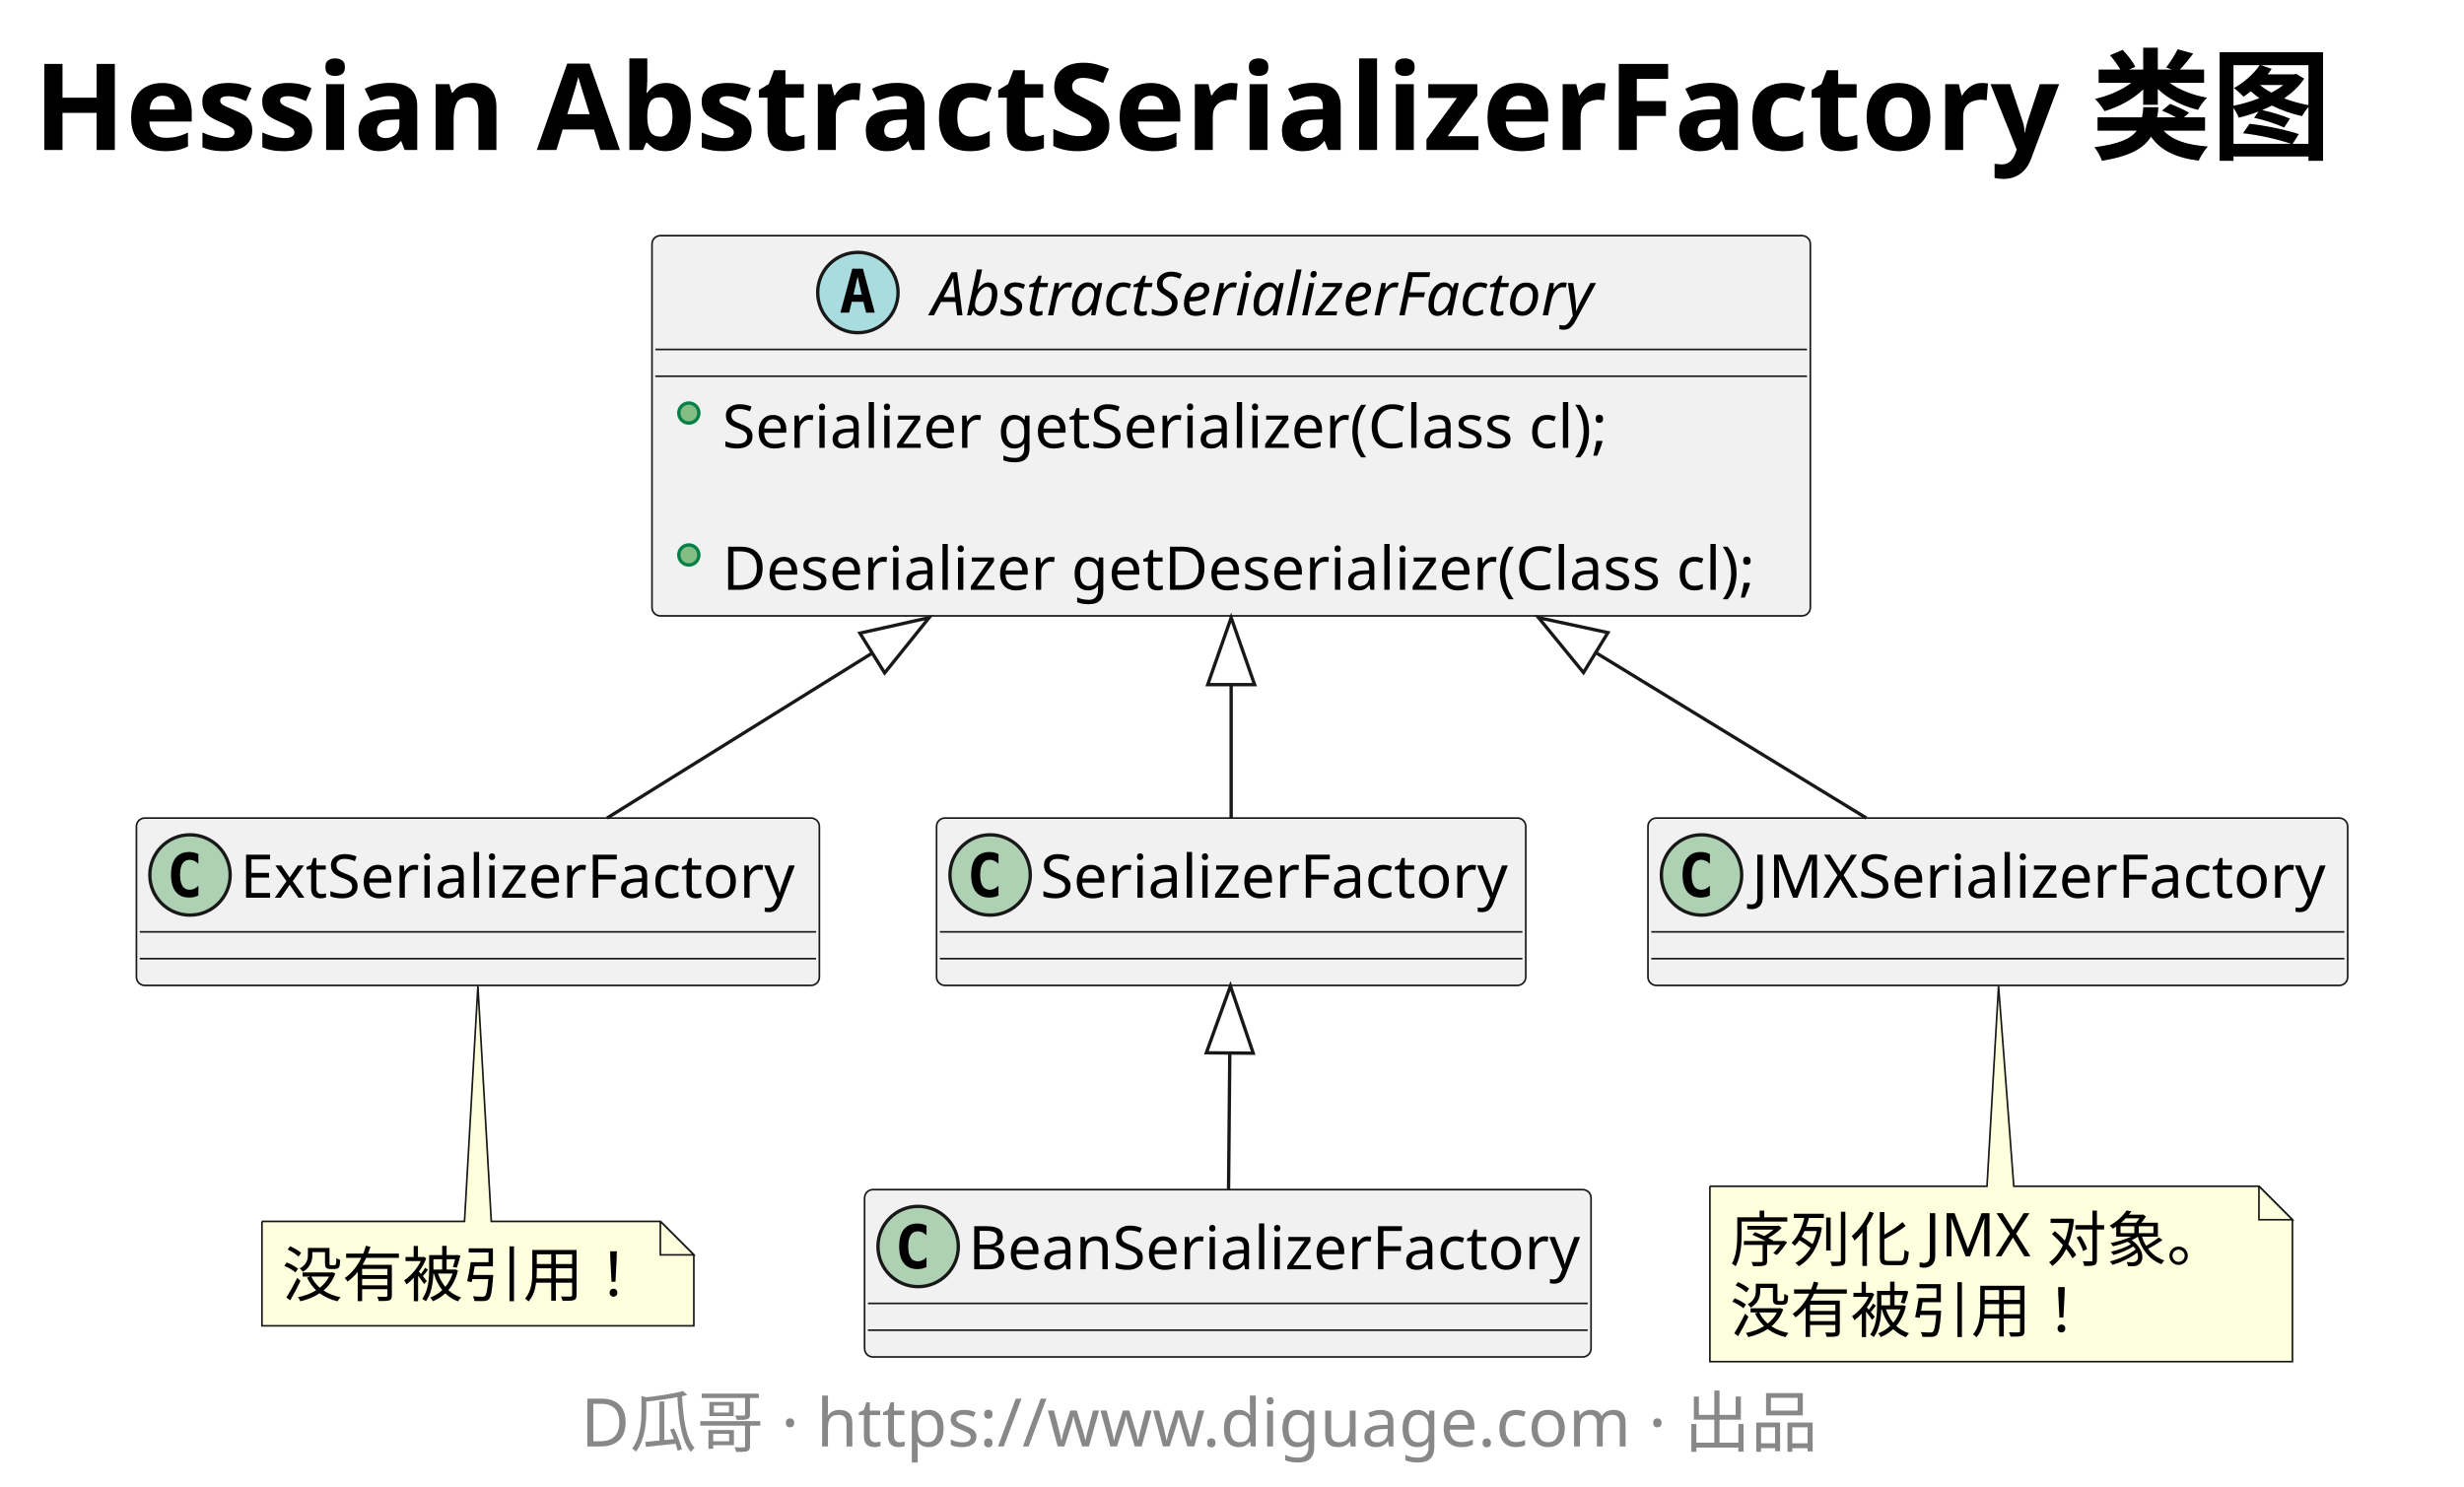
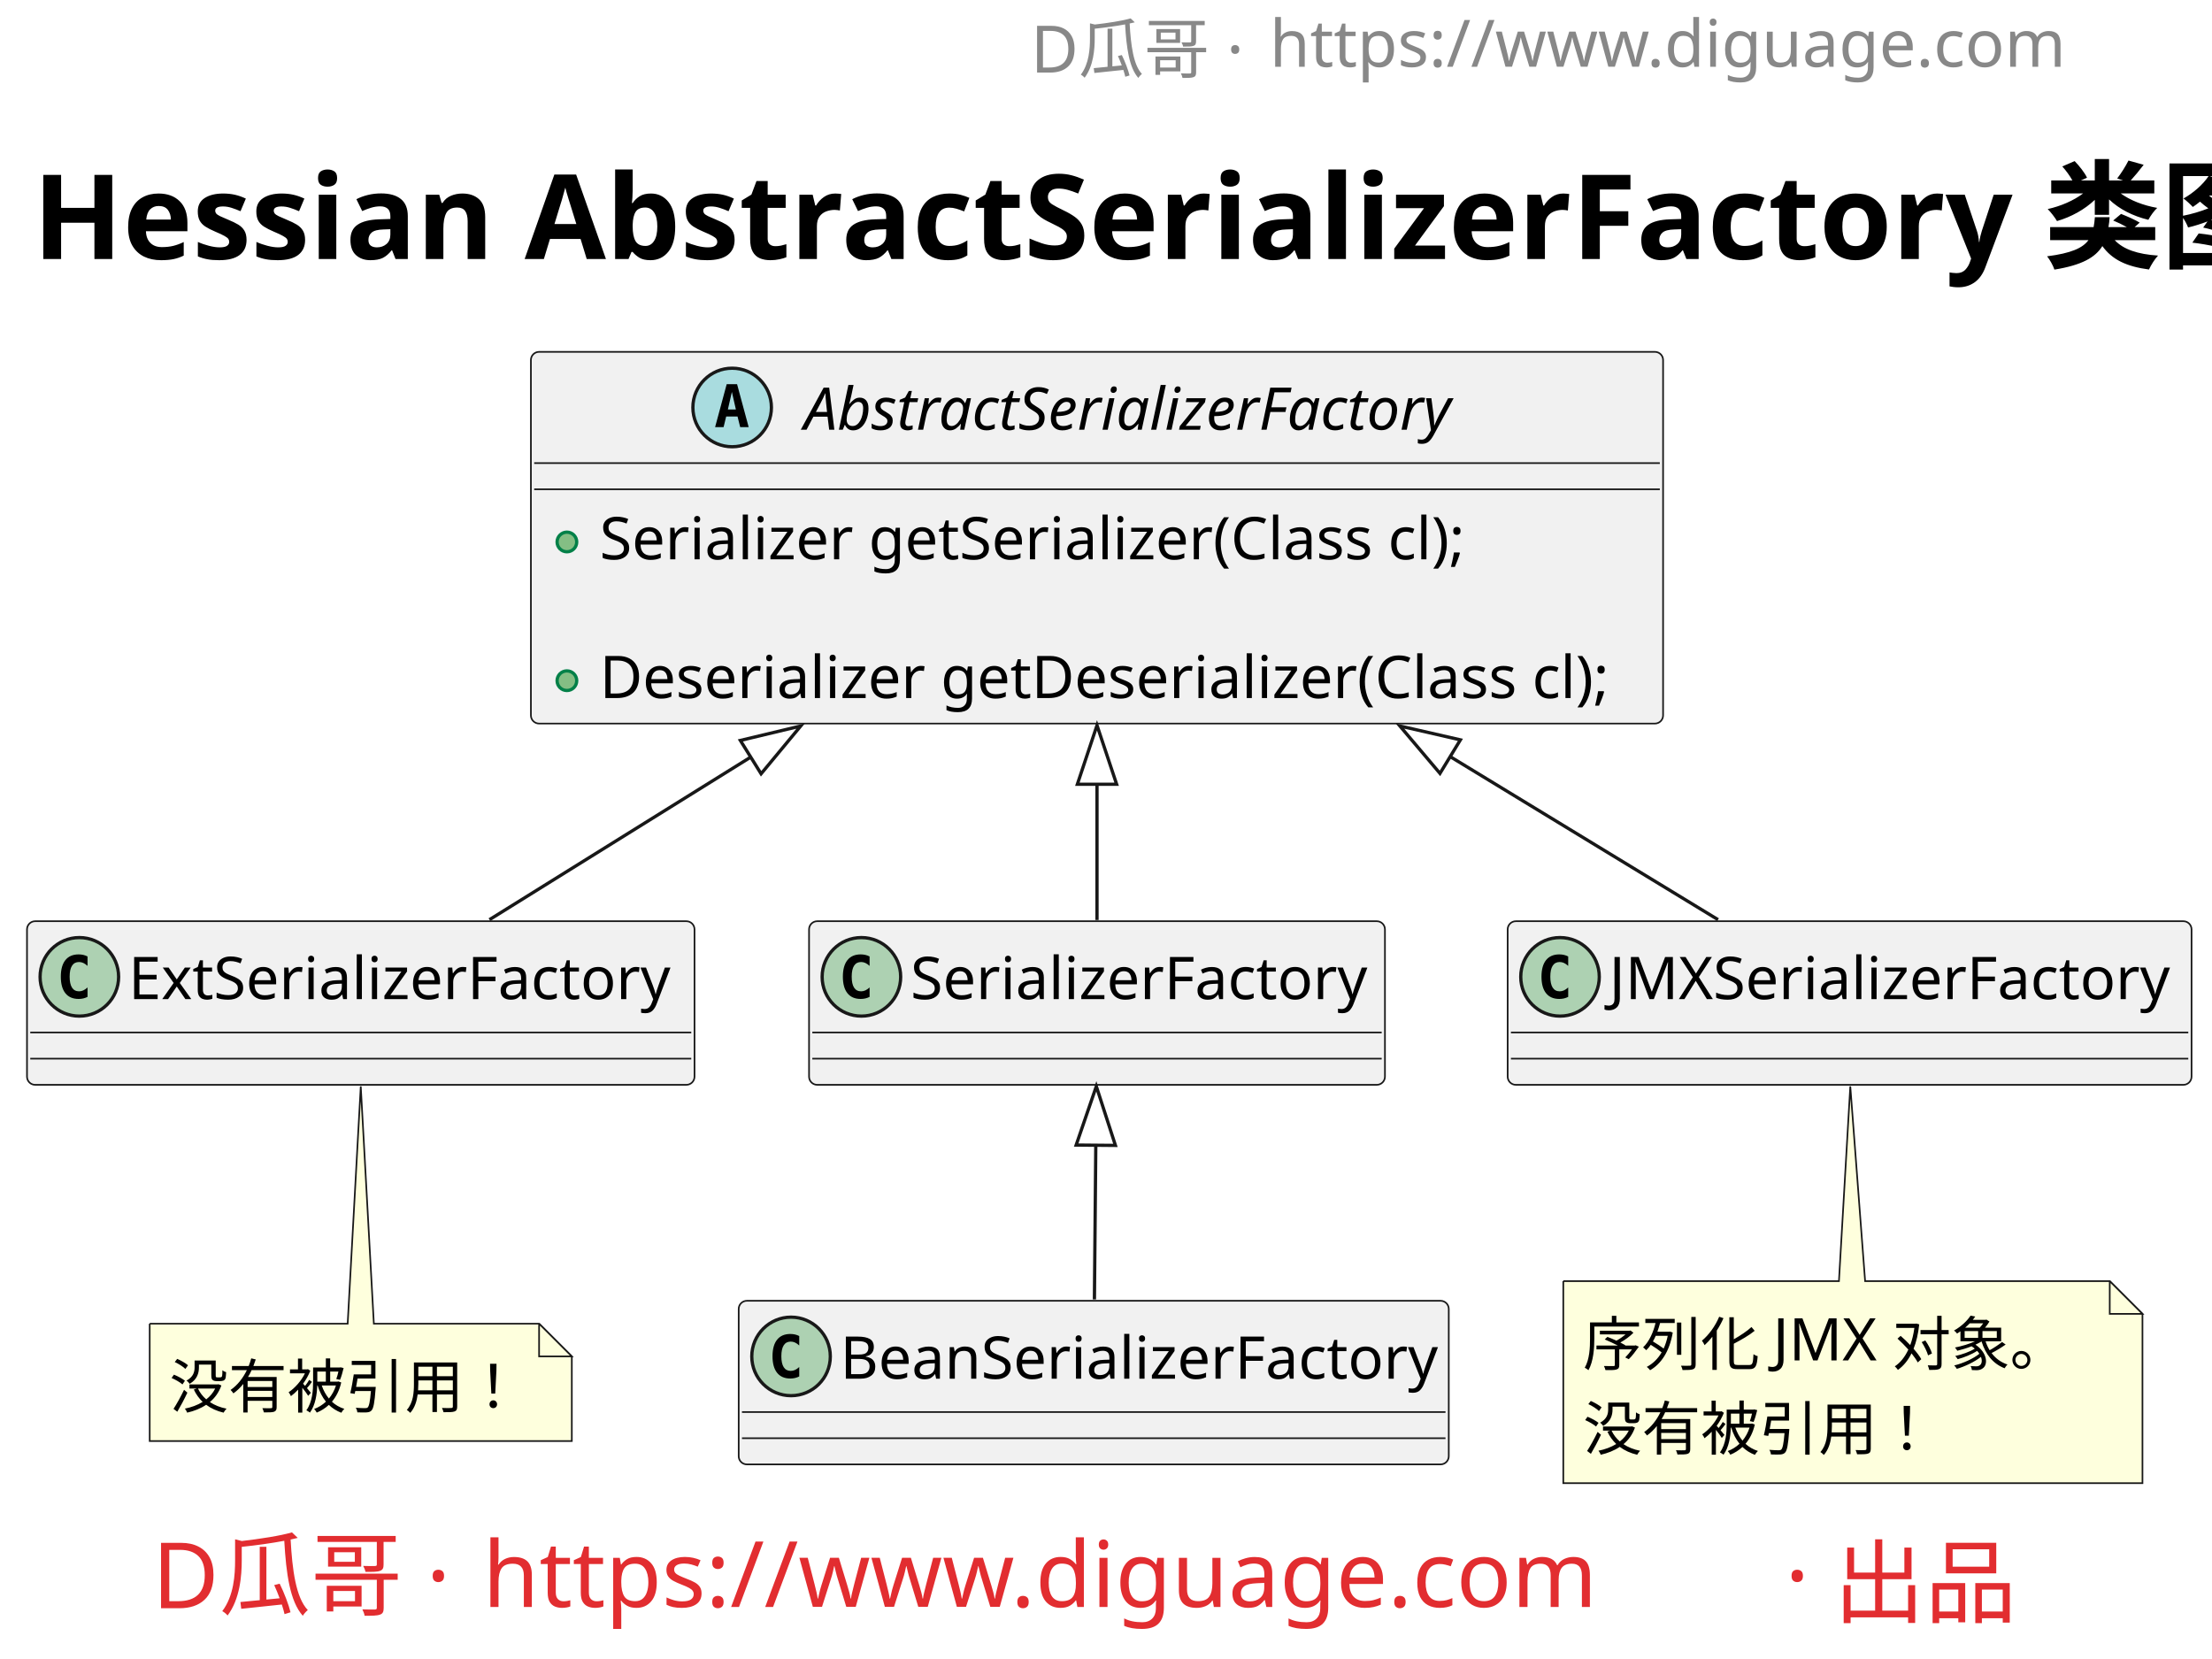
- <svg xmlns="http://www.w3.org/2000/svg" contentStyleType="text/css" height="444px" preserveAspectRatio="none" style="width:736px;height:444px;background:#FFFFFF;" version="1.1" viewBox="0 0 736 444" width="736px" zoomAndPan="magnify">
+ <svg xmlns="http://www.w3.org/2000/svg" contentStyleType="text/css" height="507px" preserveAspectRatio="none" style="width:676px;height:507px;background:#FFFFFF;" version="1.1" viewBox="0 0 676 507" width="676px" zoomAndPan="magnify">
  <defs />
  <g>
-     <rect height="52.398" style="stroke:#00000000;stroke-width:1.0;fill:none;" width="718" x="5" y="5" />
-     <text fill="#000000" font-family="'Source" font-size="36" font-weight="bold" lengthAdjust="spacing" textLength="708" x="10" y="44.805">Hessian AbstractSerializerFactory 类图</text>
+     <text fill="#888888" font-family="sans-serif" font-size="20" lengthAdjust="spacing" textLength="67" x="315" y="22.181">D瓜哥 ·</text>
+     <text fill="#888888" font-family="JetBrains Mono" font-size="20" lengthAdjust="spacing" textLength="276" x="388" y="20.4">https://www.diguage.com</text>
+     <text fill="#000000" font-family="Source Han Sans SC" font-size="36" font-weight="bold" lengthAdjust="spacing" textLength="644" x="10" y="79.16">Hessian AbstractSerializerFactory 类图</text>
    <g id="elem_AbstractSerializerFactory">
-       <rect codeLine="3" fill="#F1F1F1" height="113.598" id="AbstractSerializerFactory" rx="2.5" ry="2.5" style="stroke:#181818;stroke-width:0.5;" width="346" x="194.75" y="70.398" />
-       <ellipse cx="256.25" cy="87.398" fill="#A9DCDF" rx="12" ry="12" style="stroke:#181818;stroke-width:1.0;" />
-       <path d="M256.164,82.649 L254.942,88.019 L257.394,88.019 Z M254.582,80.276 L257.755,80.276 L261.297,93.398 L258.704,93.398 L257.896,90.155 L254.424,90.155 L253.633,93.398 L251.04,93.398 Z " fill="#000000" />
-       <text fill="#000000" font-family="sans-serif" font-size="18" font-style="italic" lengthAdjust="spacing" textLength="214" x="278.25" y="94.201">AbstractSerializerFactory</text>
-       <line style="stroke:#181818;stroke-width:0.5;" x1="195.75" x2="539.75" y1="104.398" y2="104.398" />
-       <line style="stroke:#181818;stroke-width:0.5;" x1="195.75" x2="539.75" y1="112.398" y2="112.398" />
-       <ellipse cx="205.75" cy="123.398" fill="#84BE84" rx="3" ry="3" style="stroke:#038048;stroke-width:1.0;" />
-       <text fill="#000000" font-family="sans-serif" font-size="18" lengthAdjust="spacing" textLength="275" x="215.75" y="133.801">Serializer getSerializer(Class cl);</text>
-       <text fill="#000000" font-family="sans-serif" font-size="18" lengthAdjust="spacing" textLength="6" x="215.75" y="155"> </text>
-       <ellipse cx="205.75" cy="165.797" fill="#84BE84" rx="3" ry="3" style="stroke:#038048;stroke-width:1.0;" />
-       <text fill="#000000" font-family="sans-serif" font-size="18" lengthAdjust="spacing" textLength="319" x="215.75" y="176.199">Deserializer getDeserializer(Class cl);</text>
+       <rect codeLine="5" fill="#F1F1F1" height="113.598" id="AbstractSerializerFactory" rx="2.5" ry="2.5" style="stroke:#181818;stroke-width:0.5;" width="346" x="162.25" y="107.528" />
+       <ellipse cx="223.75" cy="124.528" fill="#A9DCDF" rx="12" ry="12" style="stroke:#181818;stroke-width:1.0;" />
+       <path d="M223.664,119.779 L222.442,125.149 L224.894,125.149 Z M222.082,117.406 L225.255,117.406 L228.797,130.528 L226.204,130.528 L225.395,127.285 L221.924,127.285 L221.133,130.528 L218.54,130.528 Z " fill="#000000" />
+       <text fill="#000000" font-family="sans-serif" font-size="18" font-style="italic" lengthAdjust="spacing" textLength="214" x="245.75" y="131.331">AbstractSerializerFactory</text>
+       <line style="stroke:#181818;stroke-width:0.5;" x1="163.25" x2="507.25" y1="141.528" y2="141.528" />
+       <line style="stroke:#181818;stroke-width:0.5;" x1="163.25" x2="507.25" y1="149.528" y2="149.528" />
+       <ellipse cx="173.25" cy="165.628" fill="#84BE84" rx="3" ry="3" style="stroke:#038048;stroke-width:1.0;" />
+       <text fill="#000000" font-family="sans-serif" font-size="18" lengthAdjust="spacing" textLength="275" x="183.25" y="170.93">Serializer getSerializer(Class cl);</text>
+       <text fill="#000000" font-family="sans-serif" font-size="18" lengthAdjust="spacing" textLength="6" x="183.25" y="192.13"> </text>
+       <ellipse cx="173.25" cy="208.026" fill="#84BE84" rx="3" ry="3" style="stroke:#038048;stroke-width:1.0;" />
+       <text fill="#000000" font-family="sans-serif" font-size="18" lengthAdjust="spacing" textLength="319" x="183.25" y="213.329">Deserializer getDeserializer(Class cl);</text>
    </g>
    <g id="elem_ExtSerializerFactory">
-       <rect codeLine="9" fill="#F1F1F1" height="50" id="ExtSerializerFactory" rx="2.5" ry="2.5" style="stroke:#181818;stroke-width:0.5;" width="204" x="40.75" y="244.398" />
-       <ellipse cx="56.75" cy="261.398" fill="#ADD1B2" rx="12" ry="12" style="stroke:#181818;stroke-width:1.0;" />
-       <path d="M59.251,267.521 Q58.636,267.837 57.959,267.995 Q57.282,268.153 56.535,268.153 Q53.881,268.153 52.483,266.404 Q51.086,264.655 51.086,261.351 Q51.086,258.037 52.483,256.288 Q53.881,254.539 56.535,254.539 Q57.282,254.539 57.968,254.697 Q58.653,254.856 59.251,255.172 L59.251,258.055 Q58.583,257.44 57.955,257.154 Q57.326,256.868 56.658,256.868 Q55.234,256.868 54.509,257.998 Q53.784,259.127 53.784,261.351 Q53.784,263.565 54.509,264.695 Q55.234,265.824 56.658,265.824 Q57.326,265.824 57.955,265.539 Q58.583,265.253 59.251,264.638 Z " fill="#000000" />
-       <text fill="#000000" font-family="sans-serif" font-size="18" lengthAdjust="spacing" textLength="170" x="71.75" y="268.201">ExtSerializerFactory</text>
-       <line style="stroke:#181818;stroke-width:0.5;" x1="41.75" x2="243.75" y1="278.398" y2="278.398" />
-       <line style="stroke:#181818;stroke-width:0.5;" x1="41.75" x2="243.75" y1="286.398" y2="286.398" />
+       <rect codeLine="11" fill="#F1F1F1" height="50" id="ExtSerializerFactory" rx="2.5" ry="2.5" style="stroke:#181818;stroke-width:0.5;" width="204" x="8.25" y="281.528" />
+       <ellipse cx="24.25" cy="298.528" fill="#ADD1B2" rx="12" ry="12" style="stroke:#181818;stroke-width:1.0;" />
+       <path d="M26.751,304.65 Q26.136,304.966 25.459,305.125 Q24.782,305.283 24.035,305.283 Q21.381,305.283 19.983,303.534 Q18.586,301.785 18.586,298.48 Q18.586,295.167 19.983,293.418 Q21.381,291.669 24.035,291.669 Q24.782,291.669 25.468,291.827 Q26.153,291.985 26.751,292.301 L26.751,295.184 Q26.083,294.569 25.455,294.283 Q24.826,293.998 24.158,293.998 Q22.734,293.998 22.009,295.127 Q21.284,296.257 21.284,298.48 Q21.284,300.695 22.009,301.824 Q22.734,302.954 24.158,302.954 Q24.826,302.954 25.455,302.668 Q26.083,302.382 26.751,301.767 Z " fill="#000000" />
+       <text fill="#000000" font-family="sans-serif" font-size="18" lengthAdjust="spacing" textLength="170" x="39.25" y="305.331">ExtSerializerFactory</text>
+       <line style="stroke:#181818;stroke-width:0.5;" x1="9.25" x2="211.25" y1="315.528" y2="315.528" />
+       <line style="stroke:#181818;stroke-width:0.5;" x1="9.25" x2="211.25" y1="323.528" y2="323.528" />
    </g>
    <g id="elem_GMN5">
-       <path d="M78.25,364.898 L78.25,396.098 A0,0 0 0 0 78.25,396.098 L207.25,396.098 A0,0 0 0 0 207.25,396.098 L207.25,374.898 L197.25,364.898 L146.75,364.898 L142.75,294.588 L138.75,364.898 L78.25,364.898 A0,0 0 0 0 78.25,364.898 " fill="#FEFFDD" style="stroke:#181818;stroke-width:0.5;" />
-       <path d="M197.25,364.898 L197.25,374.898 L207.25,374.898 L197.25,364.898 " fill="#FEFFDD" style="stroke:#181818;stroke-width:0.5;" />
-       <text fill="#000000" font-family="'Source" font-size="18" lengthAdjust="spacing" textLength="108" x="84.25" y="387.301">没有被引用！</text>
+       <path d="M45.75,404.528 L45.75,440.394 A0,0 0 0 0 45.75,440.394 L174.75,440.394 A0,0 0 0 0 174.75,440.394 L174.75,414.528 L164.75,404.528 L114.25,404.528 L110.25,331.988 L106.25,404.528 L45.75,404.528 A0,0 0 0 0 45.75,404.528 " fill="#FEFFDD" style="stroke:#181818;stroke-width:0.5;" />
+       <path d="M164.75,404.528 L164.75,414.528 L174.75,414.528 L164.75,404.528 " fill="#FEFFDD" style="stroke:#181818;stroke-width:0.5;" />
+       <text fill="#000000" font-family="Source Han Serif SC" font-size="18" lengthAdjust="spacing" textLength="108" x="51.75" y="430.246">没有被引用！</text>
    </g>
    <g id="elem_SerializerFactory">
-       <rect codeLine="13" fill="#F1F1F1" height="50" id="SerializerFactory" rx="2.5" ry="2.5" style="stroke:#181818;stroke-width:0.5;" width="176" x="279.75" y="244.398" />
-       <ellipse cx="295.75" cy="261.398" fill="#ADD1B2" rx="12" ry="12" style="stroke:#181818;stroke-width:1.0;" />
-       <path d="M298.251,267.521 Q297.636,267.837 296.959,267.995 Q296.282,268.153 295.535,268.153 Q292.881,268.153 291.483,266.404 Q290.086,264.655 290.086,261.351 Q290.086,258.037 291.483,256.288 Q292.881,254.539 295.535,254.539 Q296.282,254.539 296.968,254.697 Q297.653,254.856 298.251,255.172 L298.251,258.055 Q297.583,257.44 296.955,257.154 Q296.326,256.868 295.658,256.868 Q294.234,256.868 293.509,257.998 Q292.784,259.127 292.784,261.351 Q292.784,263.565 293.509,264.695 Q294.234,265.824 295.658,265.824 Q296.326,265.824 296.955,265.539 Q297.583,265.253 298.251,264.638 Z " fill="#000000" />
-       <text fill="#000000" font-family="sans-serif" font-size="18" lengthAdjust="spacing" textLength="142" x="310.75" y="268.201">SerializerFactory</text>
-       <line style="stroke:#181818;stroke-width:0.5;" x1="280.75" x2="454.75" y1="278.398" y2="278.398" />
-       <line style="stroke:#181818;stroke-width:0.5;" x1="280.75" x2="454.75" y1="286.398" y2="286.398" />
+       <rect codeLine="15" fill="#F1F1F1" height="50" id="SerializerFactory" rx="2.5" ry="2.5" style="stroke:#181818;stroke-width:0.5;" width="176" x="247.25" y="281.528" />
+       <ellipse cx="263.25" cy="298.528" fill="#ADD1B2" rx="12" ry="12" style="stroke:#181818;stroke-width:1.0;" />
+       <path d="M265.751,304.65 Q265.136,304.966 264.459,305.125 Q263.782,305.283 263.035,305.283 Q260.381,305.283 258.983,303.534 Q257.586,301.785 257.586,298.48 Q257.586,295.167 258.983,293.418 Q260.381,291.669 263.035,291.669 Q263.782,291.669 264.468,291.827 Q265.153,291.985 265.751,292.301 L265.751,295.184 Q265.083,294.569 264.455,294.283 Q263.826,293.998 263.158,293.998 Q261.734,293.998 261.009,295.127 Q260.284,296.257 260.284,298.48 Q260.284,300.695 261.009,301.824 Q261.734,302.954 263.158,302.954 Q263.826,302.954 264.455,302.668 Q265.083,302.382 265.751,301.767 Z " fill="#000000" />
+       <text fill="#000000" font-family="sans-serif" font-size="18" lengthAdjust="spacing" textLength="142" x="278.25" y="305.331">SerializerFactory</text>
+       <line style="stroke:#181818;stroke-width:0.5;" x1="248.25" x2="422.25" y1="315.528" y2="315.528" />
+       <line style="stroke:#181818;stroke-width:0.5;" x1="248.25" x2="422.25" y1="323.528" y2="323.528" />
    </g>
    <g id="elem_BeanSerializerFactory">
-       <rect codeLine="15" fill="#F1F1F1" height="50" id="BeanSerializerFactory" rx="2.5" ry="2.5" style="stroke:#181818;stroke-width:0.5;" width="217" x="258.25" y="355.398" />
-       <ellipse cx="274.25" cy="372.398" fill="#ADD1B2" rx="12" ry="12" style="stroke:#181818;stroke-width:1.0;" />
-       <path d="M276.751,378.521 Q276.136,378.837 275.459,378.995 Q274.782,379.153 274.035,379.153 Q271.381,379.153 269.983,377.404 Q268.586,375.655 268.586,372.351 Q268.586,369.037 269.983,367.288 Q271.381,365.539 274.035,365.539 Q274.782,365.539 275.468,365.697 Q276.153,365.856 276.751,366.172 L276.751,369.055 Q276.083,368.44 275.455,368.154 Q274.826,367.868 274.158,367.868 Q272.734,367.868 272.009,368.998 Q271.284,370.127 271.284,372.351 Q271.284,374.565 272.009,375.695 Q272.734,376.824 274.158,376.824 Q274.826,376.824 275.455,376.539 Q276.083,376.253 276.751,375.638 Z " fill="#000000" />
-       <text fill="#000000" font-family="sans-serif" font-size="18" lengthAdjust="spacing" textLength="183" x="289.25" y="379.201">BeanSerializerFactory</text>
-       <line style="stroke:#181818;stroke-width:0.5;" x1="259.25" x2="474.25" y1="389.398" y2="389.398" />
-       <line style="stroke:#181818;stroke-width:0.5;" x1="259.25" x2="474.25" y1="397.398" y2="397.398" />
+       <rect codeLine="17" fill="#F1F1F1" height="50" id="BeanSerializerFactory" rx="2.5" ry="2.5" style="stroke:#181818;stroke-width:0.5;" width="217" x="225.75" y="397.528" />
+       <ellipse cx="241.75" cy="414.528" fill="#ADD1B2" rx="12" ry="12" style="stroke:#181818;stroke-width:1.0;" />
+       <path d="M244.251,420.65 Q243.636,420.966 242.959,421.125 Q242.282,421.283 241.535,421.283 Q238.881,421.283 237.483,419.534 Q236.086,417.785 236.086,414.48 Q236.086,411.167 237.483,409.418 Q238.881,407.669 241.535,407.669 Q242.282,407.669 242.968,407.827 Q243.653,407.985 244.251,408.301 L244.251,411.184 Q243.583,410.569 242.955,410.283 Q242.326,409.998 241.658,409.998 Q240.234,409.998 239.509,411.127 Q238.784,412.257 238.784,414.48 Q238.784,416.695 239.509,417.824 Q240.234,418.954 241.658,418.954 Q242.326,418.954 242.955,418.668 Q243.583,418.382 244.251,417.767 Z " fill="#000000" />
+       <text fill="#000000" font-family="sans-serif" font-size="18" lengthAdjust="spacing" textLength="183" x="256.75" y="421.331">BeanSerializerFactory</text>
+       <line style="stroke:#181818;stroke-width:0.5;" x1="226.75" x2="441.75" y1="431.528" y2="431.528" />
+       <line style="stroke:#181818;stroke-width:0.5;" x1="226.75" x2="441.75" y1="439.528" y2="439.528" />
    </g>
    <g id="elem_JMXSerializerFactory">
-       <rect codeLine="17" fill="#F1F1F1" height="50" id="JMXSerializerFactory" rx="2.5" ry="2.5" style="stroke:#181818;stroke-width:0.5;" width="209" x="492.25" y="244.398" />
-       <ellipse cx="508.25" cy="261.398" fill="#ADD1B2" rx="12" ry="12" style="stroke:#181818;stroke-width:1.0;" />
-       <path d="M510.751,267.521 Q510.136,267.837 509.459,267.995 Q508.782,268.153 508.035,268.153 Q505.381,268.153 503.983,266.404 Q502.586,264.655 502.586,261.351 Q502.586,258.037 503.983,256.288 Q505.381,254.539 508.035,254.539 Q508.782,254.539 509.468,254.697 Q510.153,254.856 510.751,255.172 L510.751,258.055 Q510.083,257.44 509.455,257.154 Q508.826,256.868 508.158,256.868 Q506.734,256.868 506.009,257.998 Q505.284,259.127 505.284,261.351 Q505.284,263.565 506.009,264.695 Q506.734,265.824 508.158,265.824 Q508.826,265.824 509.455,265.539 Q510.083,265.253 510.751,264.638 Z " fill="#000000" />
-       <text fill="#000000" font-family="sans-serif" font-size="18" lengthAdjust="spacing" textLength="175" x="523.25" y="268.201">JMXSerializerFactory</text>
-       <line style="stroke:#181818;stroke-width:0.5;" x1="493.25" x2="700.25" y1="278.398" y2="278.398" />
-       <line style="stroke:#181818;stroke-width:0.5;" x1="493.25" x2="700.25" y1="286.398" y2="286.398" />
+       <rect codeLine="19" fill="#F1F1F1" height="50" id="JMXSerializerFactory" rx="2.5" ry="2.5" style="stroke:#181818;stroke-width:0.5;" width="209" x="460.75" y="281.528" />
+       <ellipse cx="476.75" cy="298.528" fill="#ADD1B2" rx="12" ry="12" style="stroke:#181818;stroke-width:1.0;" />
+       <path d="M479.251,304.65 Q478.636,304.966 477.959,305.125 Q477.282,305.283 476.535,305.283 Q473.881,305.283 472.483,303.534 Q471.086,301.785 471.086,298.48 Q471.086,295.167 472.483,293.418 Q473.881,291.669 476.535,291.669 Q477.282,291.669 477.968,291.827 Q478.653,291.985 479.251,292.301 L479.251,295.184 Q478.583,294.569 477.955,294.283 Q477.326,293.998 476.658,293.998 Q475.234,293.998 474.509,295.127 Q473.784,296.257 473.784,298.48 Q473.784,300.695 474.509,301.824 Q475.234,302.954 476.658,302.954 Q477.326,302.954 477.955,302.668 Q478.583,302.382 479.251,301.767 Z " fill="#000000" />
+       <text fill="#000000" font-family="sans-serif" font-size="18" lengthAdjust="spacing" textLength="175" x="491.75" y="305.331">JMXSerializerFactory</text>
+       <line style="stroke:#181818;stroke-width:0.5;" x1="461.75" x2="668.75" y1="315.528" y2="315.528" />
+       <line style="stroke:#181818;stroke-width:0.5;" x1="461.75" x2="668.75" y1="323.528" y2="323.528" />
    </g>
    <g id="elem_GMN14">
-       <path d="M510.75,354.398 L510.75,406.797 A0,0 0 0 0 510.75,406.797 L684.75,406.797 A0,0 0 0 0 684.75,406.797 L684.75,364.398 L674.75,354.398 L601.52,354.398 L596.97,294.588 L593.52,354.398 L510.75,354.398 A0,0 0 0 0 510.75,354.398 " fill="#FEFFDD" style="stroke:#181818;stroke-width:0.5;" />
-       <path d="M674.75,354.398 L674.75,364.398 L684.75,364.398 L674.75,354.398 " fill="#FEFFDD" style="stroke:#181818;stroke-width:0.5;" />
-       <text fill="#000000" font-family="'Source" font-size="18" lengthAdjust="spacing" textLength="153" x="516.75" y="376.801">序列化 JMX 对象。</text>
-       <text fill="#000000" font-family="'Source" font-size="18" lengthAdjust="spacing" textLength="108" x="516.75" y="398">没有被引用！</text>
+       <path d="M477.75,391.528 L477.75,453.26 A0,0 0 0 0 477.75,453.26 L654.75,453.26 A0,0 0 0 0 654.75,453.26 L654.75,401.528 L644.75,391.528 L569.99,391.528 L565.46,331.988 L561.99,391.528 L477.75,391.528 A0,0 0 0 0 477.75,391.528 " fill="#FEFFDD" style="stroke:#181818;stroke-width:0.5;" />
+       <path d="M644.75,391.528 L644.75,401.528 L654.75,401.528 L644.75,391.528 " fill="#FEFFDD" style="stroke:#181818;stroke-width:0.5;" />
+       <text fill="#000000" font-family="Source Han Serif SC" font-size="18" lengthAdjust="spacing" textLength="156" x="483.75" y="417.246">序列化 JMX 对象。</text>
+       <text fill="#000000" font-family="Source Han Serif SC" font-size="18" lengthAdjust="spacing" textLength="108" x="483.75" y="443.112">没有被引用！</text>
    </g>
    <g id="link_AbstractSerializerFactory_ExtSerializerFactory">
-       <path d="M260.48,195.148 C232.13,212.778 203.34,230.698 181.33,244.398 " fill="none" id="AbstractSerializerFactory-backto-ExtSerializerFactory" style="stroke:#181818;stroke-width:1.0;" />
-       <polygon fill="none" points="256.85,189.158,277.53,184.538,264.25,201.048,256.85,189.158" style="stroke:#181818;stroke-width:1.0;" />
+       <path d="M229.426,231.376 C196.326,251.966 175.88,264.688 149.58,281.058 " fill="none" id="AbstractSerializerFactory-backto-ExtSerializerFactory" style="stroke:#181818;stroke-width:1.0;" />
+       <polygon fill="none" points="244.71,221.868,226.257,226.281,232.595,236.47,244.71,221.868" style="stroke:#181818;stroke-width:1.0;" />
    </g>
    <g id="link_AbstractSerializerFactory_SerializerFactory">
-       <path d="M367.75,204.838 C367.75,219.198 367.75,233.208 367.75,244.398 " fill="none" id="AbstractSerializerFactory-backto-SerializerFactory" style="stroke:#181818;stroke-width:1.0;" />
-       <polygon fill="none" points="360.75,204.538,367.75,184.538,374.75,204.538,360.75,204.538" style="stroke:#181818;stroke-width:1.0;" />
+       <path d="M335.25,239.668 C335.25,260.358 335.25,264.728 335.25,281.158 " fill="none" id="AbstractSerializerFactory-backto-SerializerFactory" style="stroke:#181818;stroke-width:1.0;" />
+       <polygon fill="none" points="335.25,221.668,329.25,239.668,341.25,239.668,335.25,221.668" style="stroke:#181818;stroke-width:1.0;" />
    </g>
    <g id="link_SerializerFactory_BeanSerializerFactory">
-       <path d="M367.34,314.998 C367.21,328.778 367.08,343.428 366.97,355.278 " fill="none" id="SerializerFactory-backto-BeanSerializerFactory" style="stroke:#181818;stroke-width:1.0;" />
-       <polygon fill="none" points="360.34,314.528,367.53,294.588,374.34,314.648,360.34,314.528" style="stroke:#181818;stroke-width:1.0;" />
+       <path d="M334.881,349.987 C334.711,369.217 334.63,377.888 334.46,397.108 " fill="none" id="SerializerFactory-backto-BeanSerializerFactory" style="stroke:#181818;stroke-width:1.0;" />
+       <polygon fill="none" points="335.04,331.988,328.881,349.934,340.881,350.04,335.04,331.988" style="stroke:#181818;stroke-width:1.0;" />
    </g>
    <g id="link_AbstractSerializerFactory_JMXSerializerFactory">
-       <path d="M476.93,195.148 C505.78,212.778 535.08,230.698 557.49,244.398 " fill="none" id="AbstractSerializerFactory-backto-JMXSerializerFactory" style="stroke:#181818;stroke-width:1.0;" />
-       <polygon fill="none" points="472.99,200.938,459.57,184.538,480.29,188.998,472.99,200.938" style="stroke:#181818;stroke-width:1.0;" />
+       <path d="M443.185,231.228 C477.005,251.818 498.16,264.688 525.05,281.058 " fill="none" id="AbstractSerializerFactory-backto-JMXSerializerFactory" style="stroke:#181818;stroke-width:1.0;" />
+       <polygon fill="none" points="427.81,221.868,440.065,236.353,446.305,226.103,427.81,221.868" style="stroke:#181818;stroke-width:1.0;" />
    </g>
-     <rect height="23.555" style="stroke:#00000000;stroke-width:1.0;fill:none;" width="381" x="173.5" y="412.797" />
-     <text fill="#888888" font-family="'Source" font-size="20" lengthAdjust="spacing" textLength="381" x="173.5" y="432.133">D瓜哥 · https://www.diguage.com · 出品</text>
+     <text fill="#E22D30" font-family="Source Han Serif SC" font-size="28" lengthAdjust="spacing" textLength="94" x="46.5" y="491.488">D瓜哥 ·</text>
+     <text fill="#E22D30" font-family="JetBrains Mono" font-size="28" lengthAdjust="spacing" textLength="391" x="147.5" y="491.096">https://www.diguage.com</text>
+     <text fill="#E22D30" font-family="Source Han Serif SC" font-size="28" lengthAdjust="spacing" textLength="72" x="545.5" y="491.488">· 出品</text>
  </g>
</svg>
